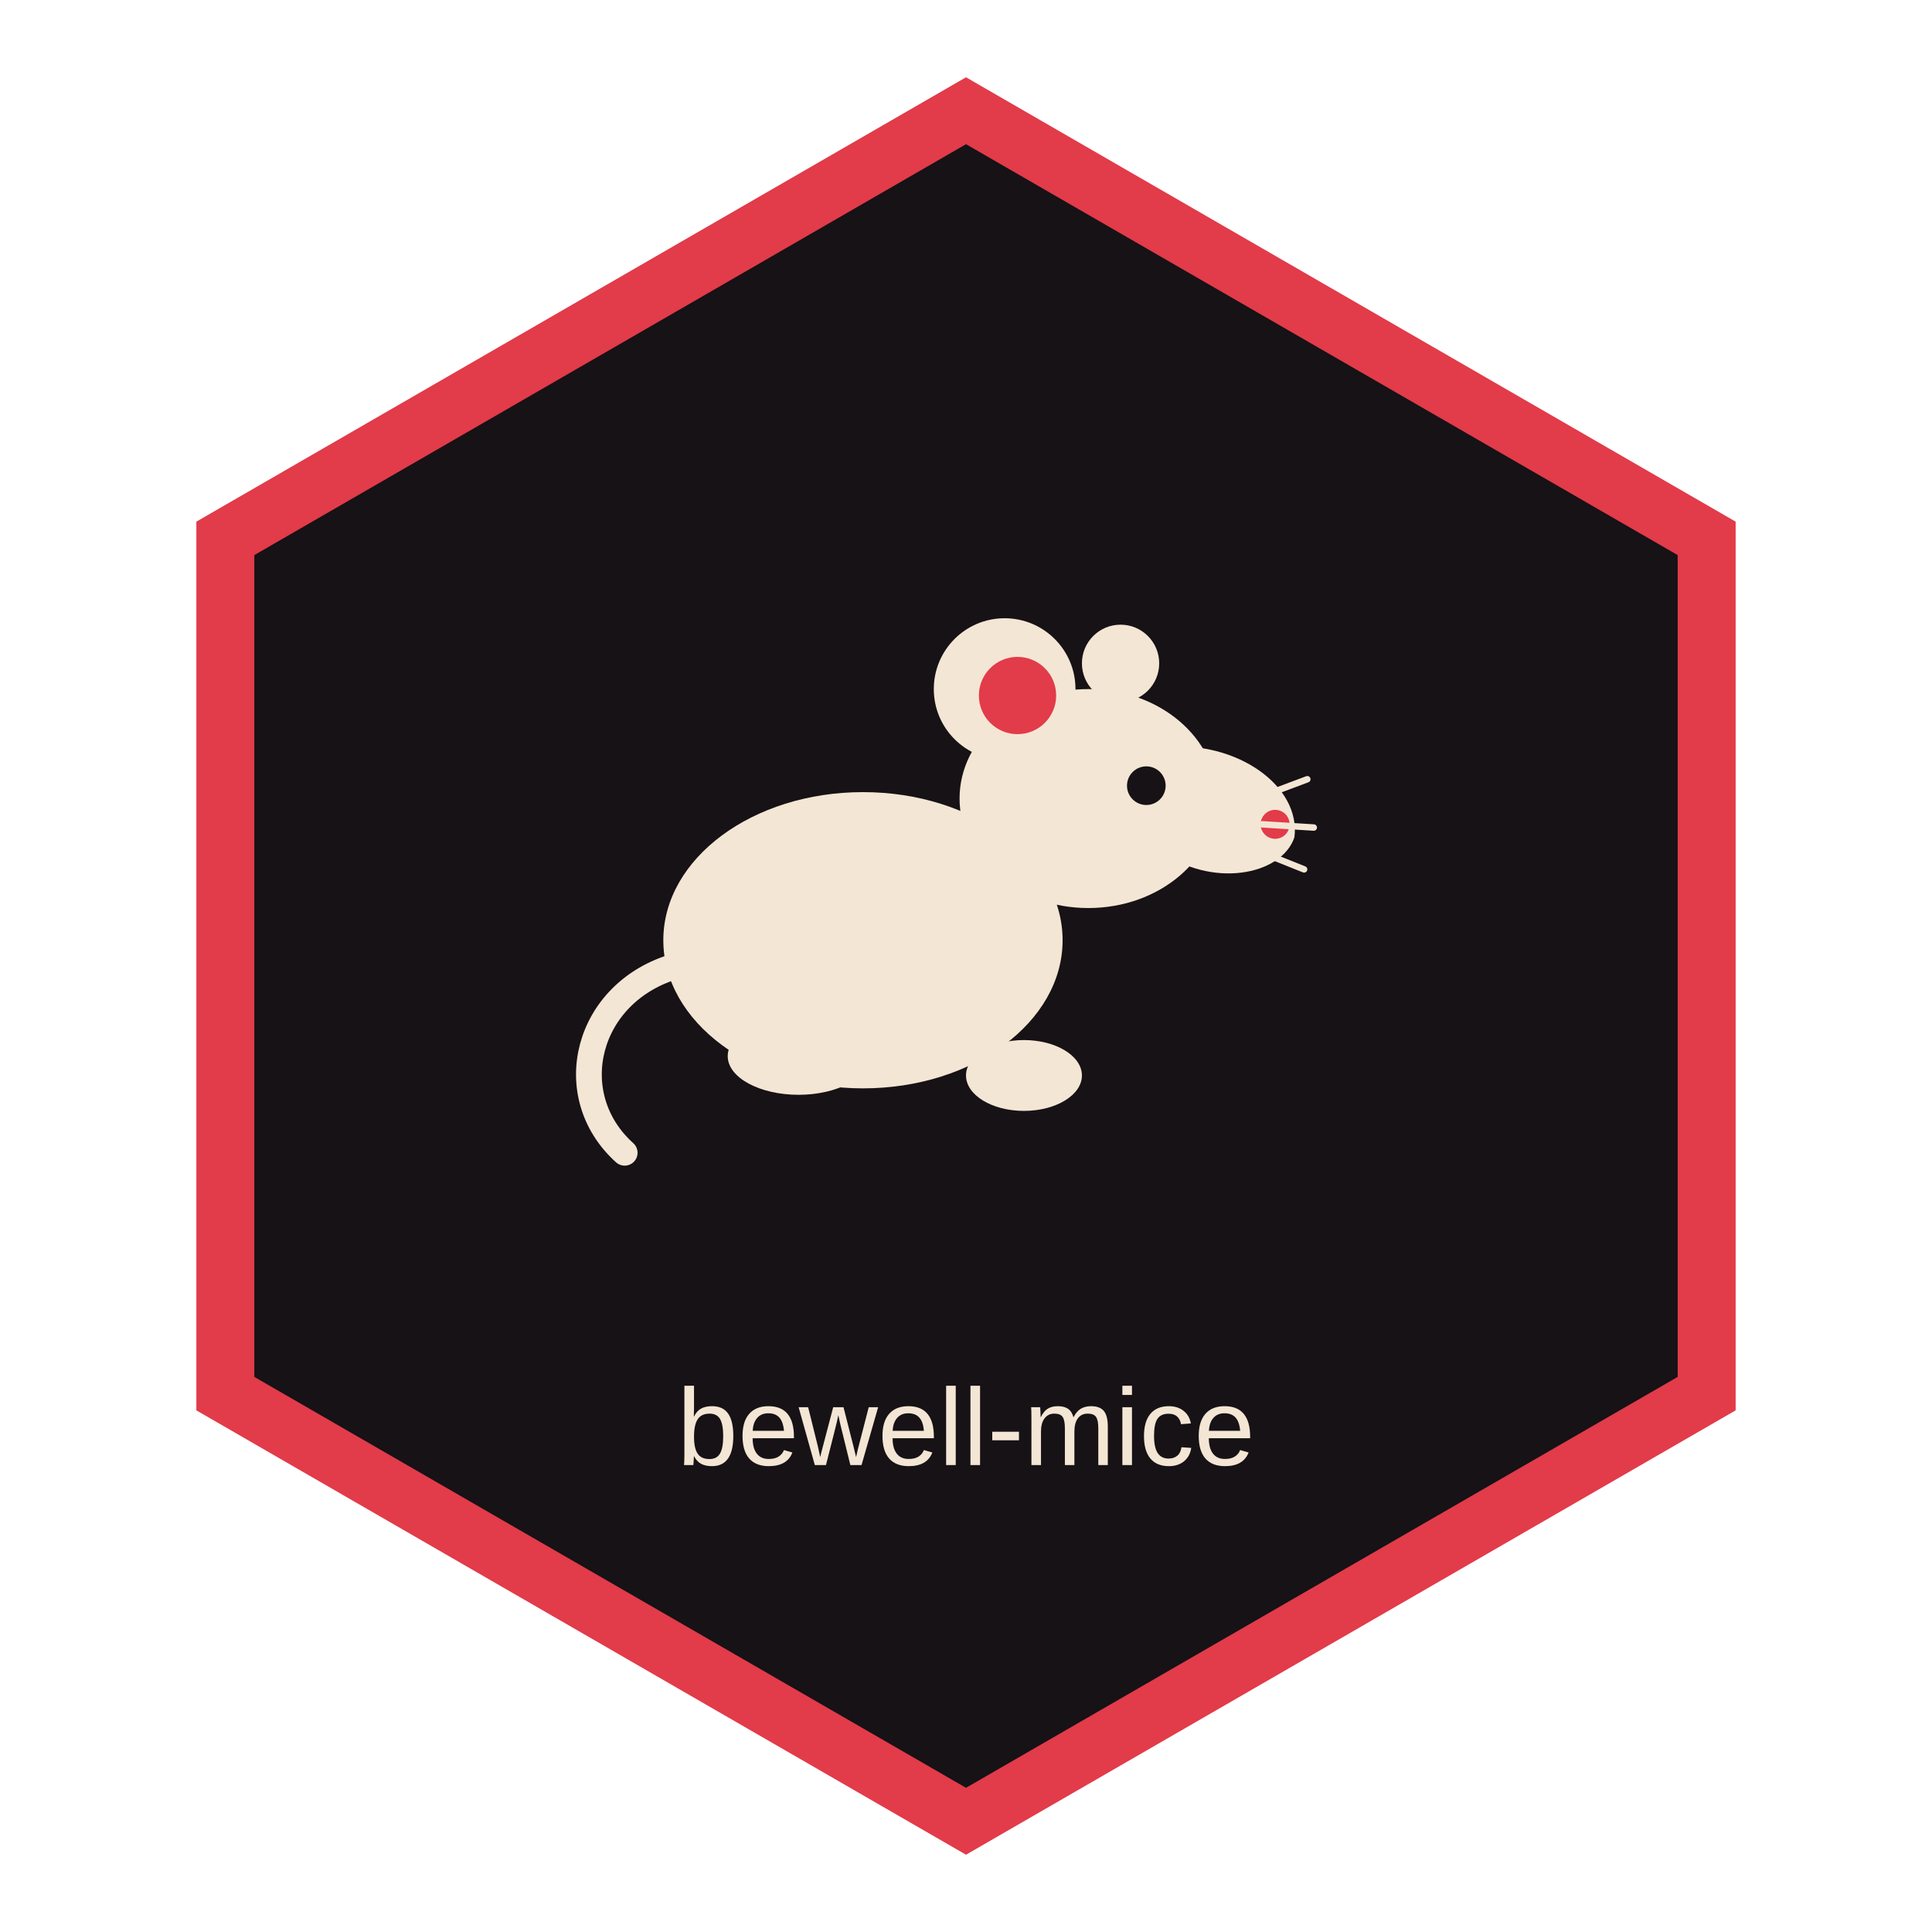
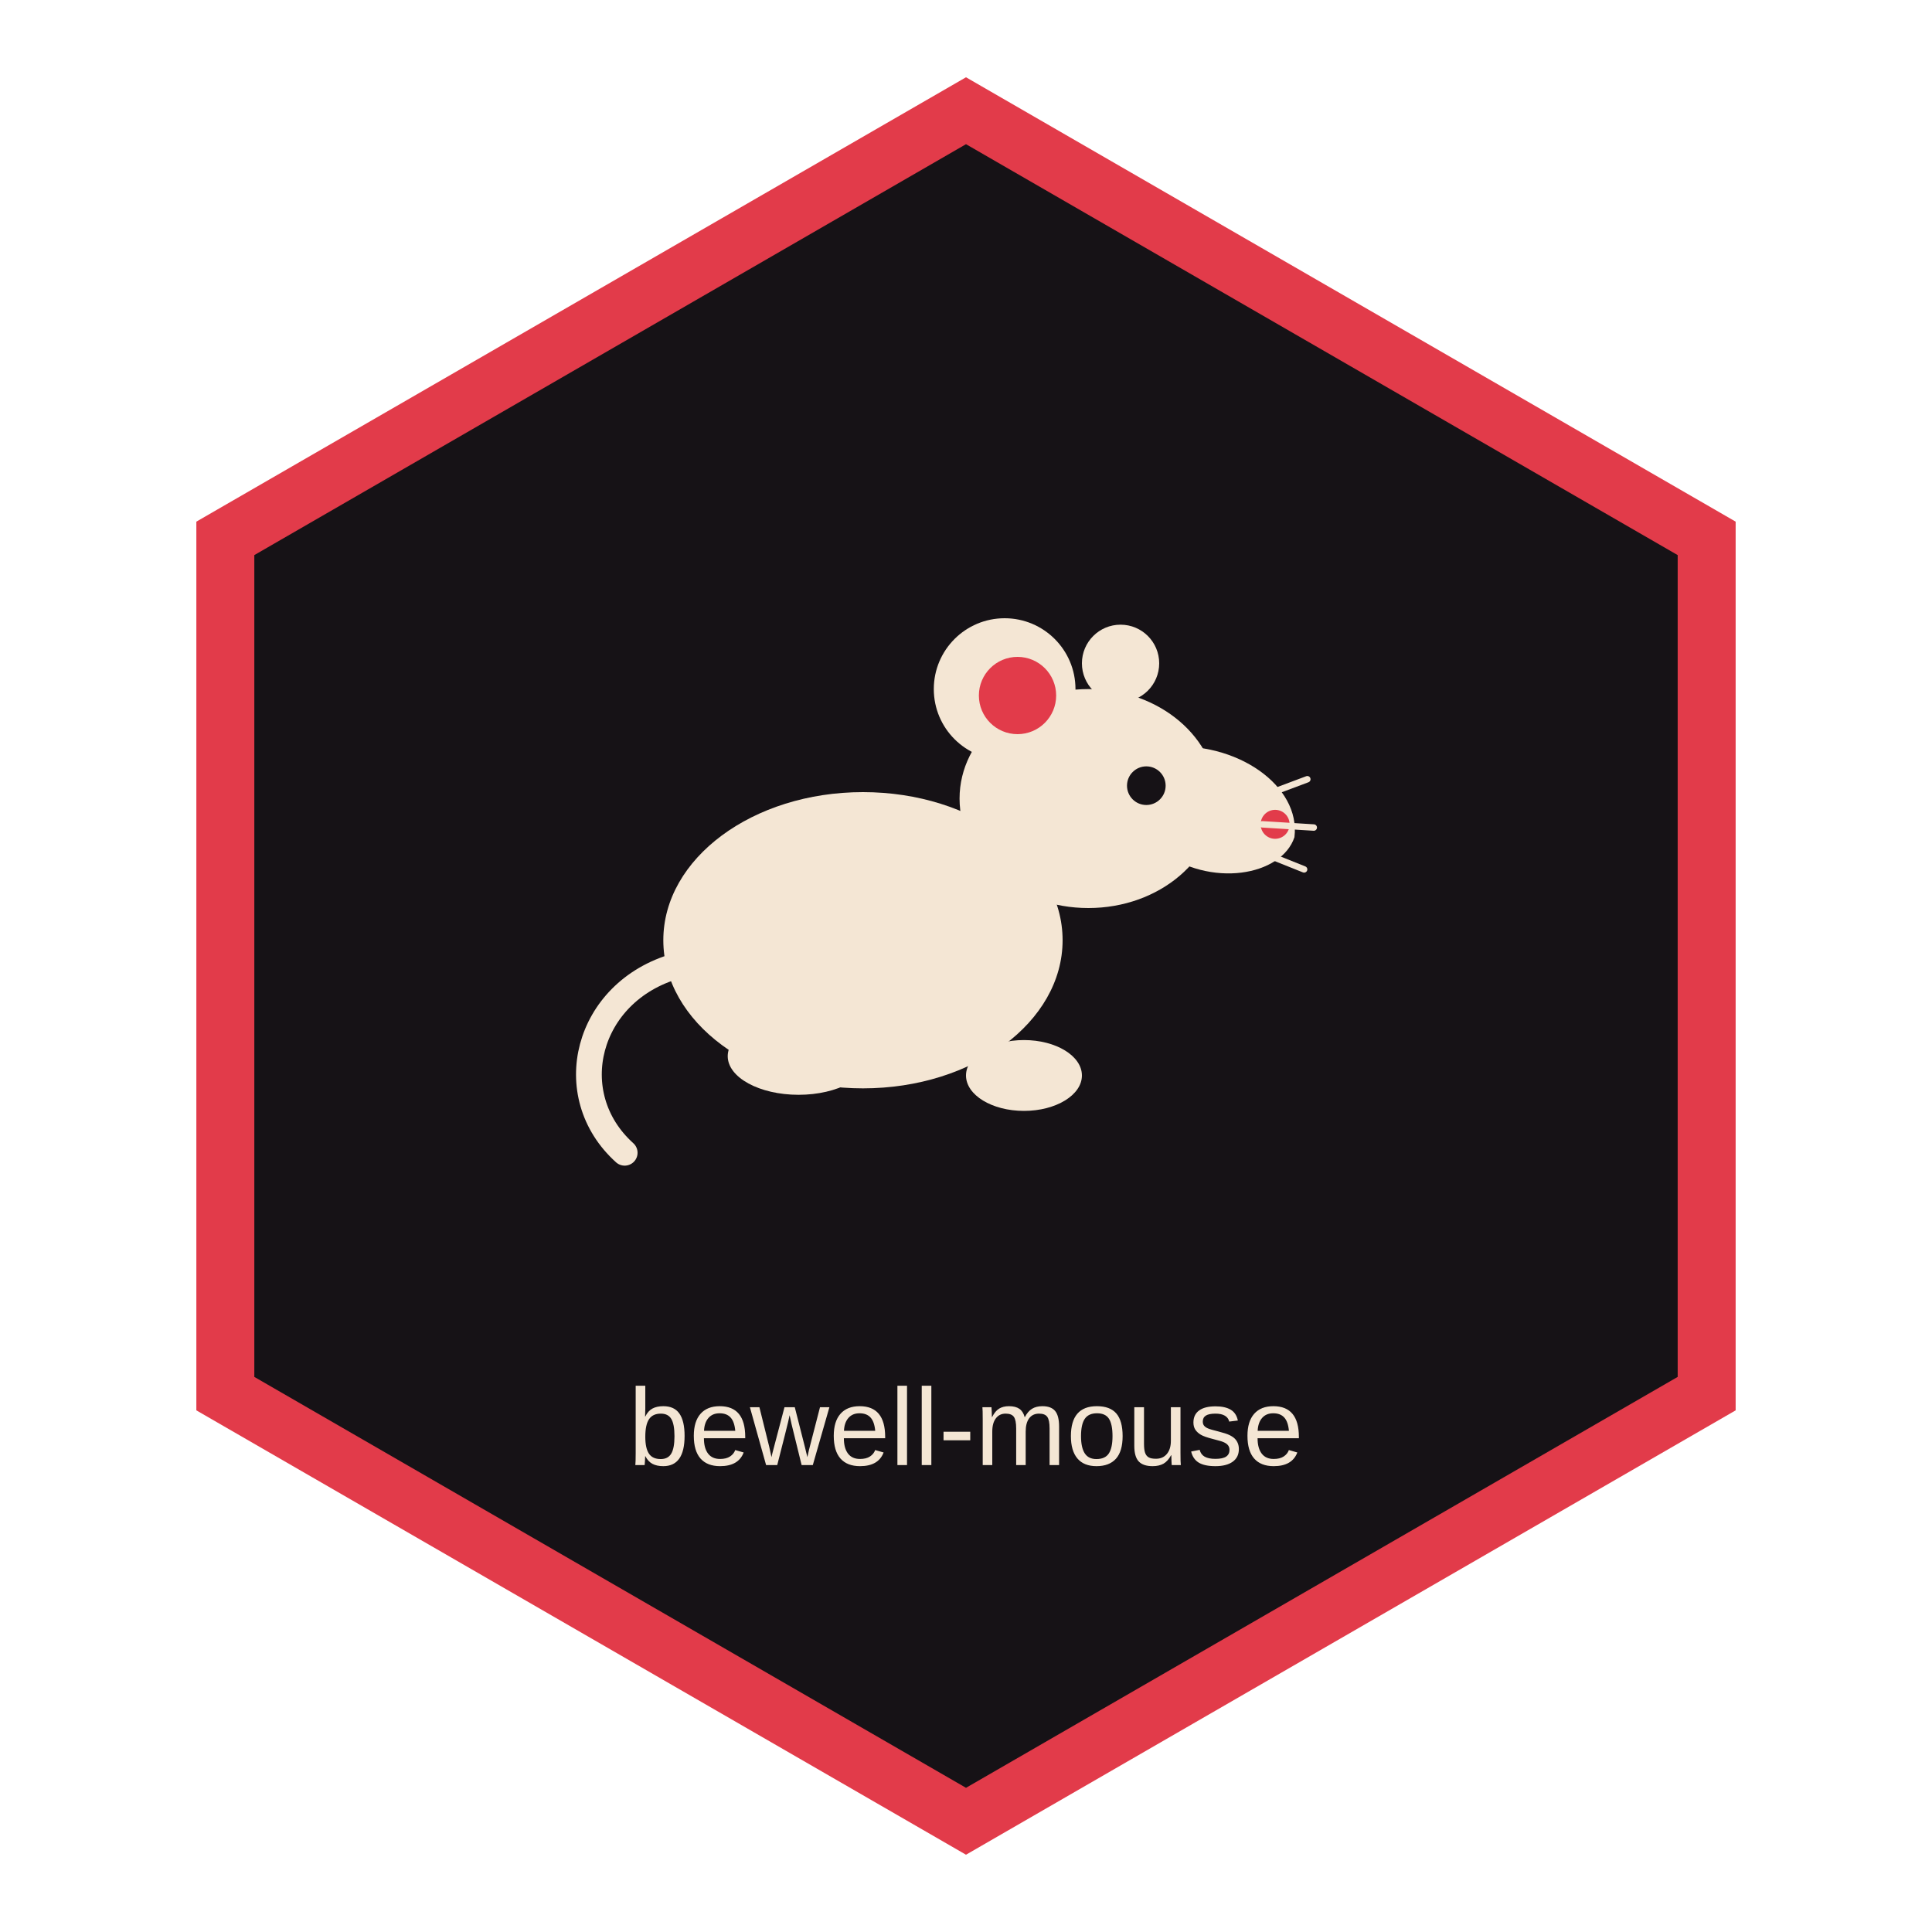
<svg xmlns="http://www.w3.org/2000/svg" viewBox="0 0 600 600" role="img" aria-label="mouse mark hex sticker">
  <polygon fill="#E23B4A" points="300,24 539.02,162 539.02,438 300,576 60.98,438 60.98,162" />
  <polygon fill="#161216" points="300,44.78 521.02,172.39 521.02,427.61 300,555.22 78.98,427.61 78.98,172.39" />
  <g fill="#F4E6D4">
    <path d="M210 300c-28 8-36 40-16 58" fill="none" stroke="#F4E6D4" stroke-width="8" stroke-linecap="round" />
    <ellipse cx="268" cy="292" rx="62" ry="46" />
    <ellipse cx="248" cy="328" rx="22" ry="12" />
    <ellipse cx="318" cy="334" rx="18" ry="11" />
    <ellipse cx="338" cy="248" rx="40" ry="34" />
    <path d="M362 232c22-2 42 12 40 28-4 12-26 16-42 4-6-8-6-22 2-32z" />
    <circle cx="312" cy="214" r="22" />
    <circle cx="348" cy="206" r="12" />
    <circle cx="316" cy="216" r="12" fill="#E23B4A" />
    <circle cx="356" cy="244" r="6" fill="#161216" />
    <circle cx="396" cy="256" r="4.5" fill="#E23B4A" />
    <path d="M390 248l16-6M392 256l16 1M390 264l15 6" fill="none" stroke="#F4E6D4" stroke-width="2" stroke-linecap="round" />
  </g>
-   <text x="300" y="455" text-anchor="middle" fill="#F4E6D4" font-family="Arial Black, Arial, sans-serif" font-size="34">bewell-mice</text>
+   <text x="300" y="455" text-anchor="middle" fill="#F4E6D4" font-family="Arial Black, Arial, sans-serif" font-size="34">bewell-mouse</text>
</svg>
